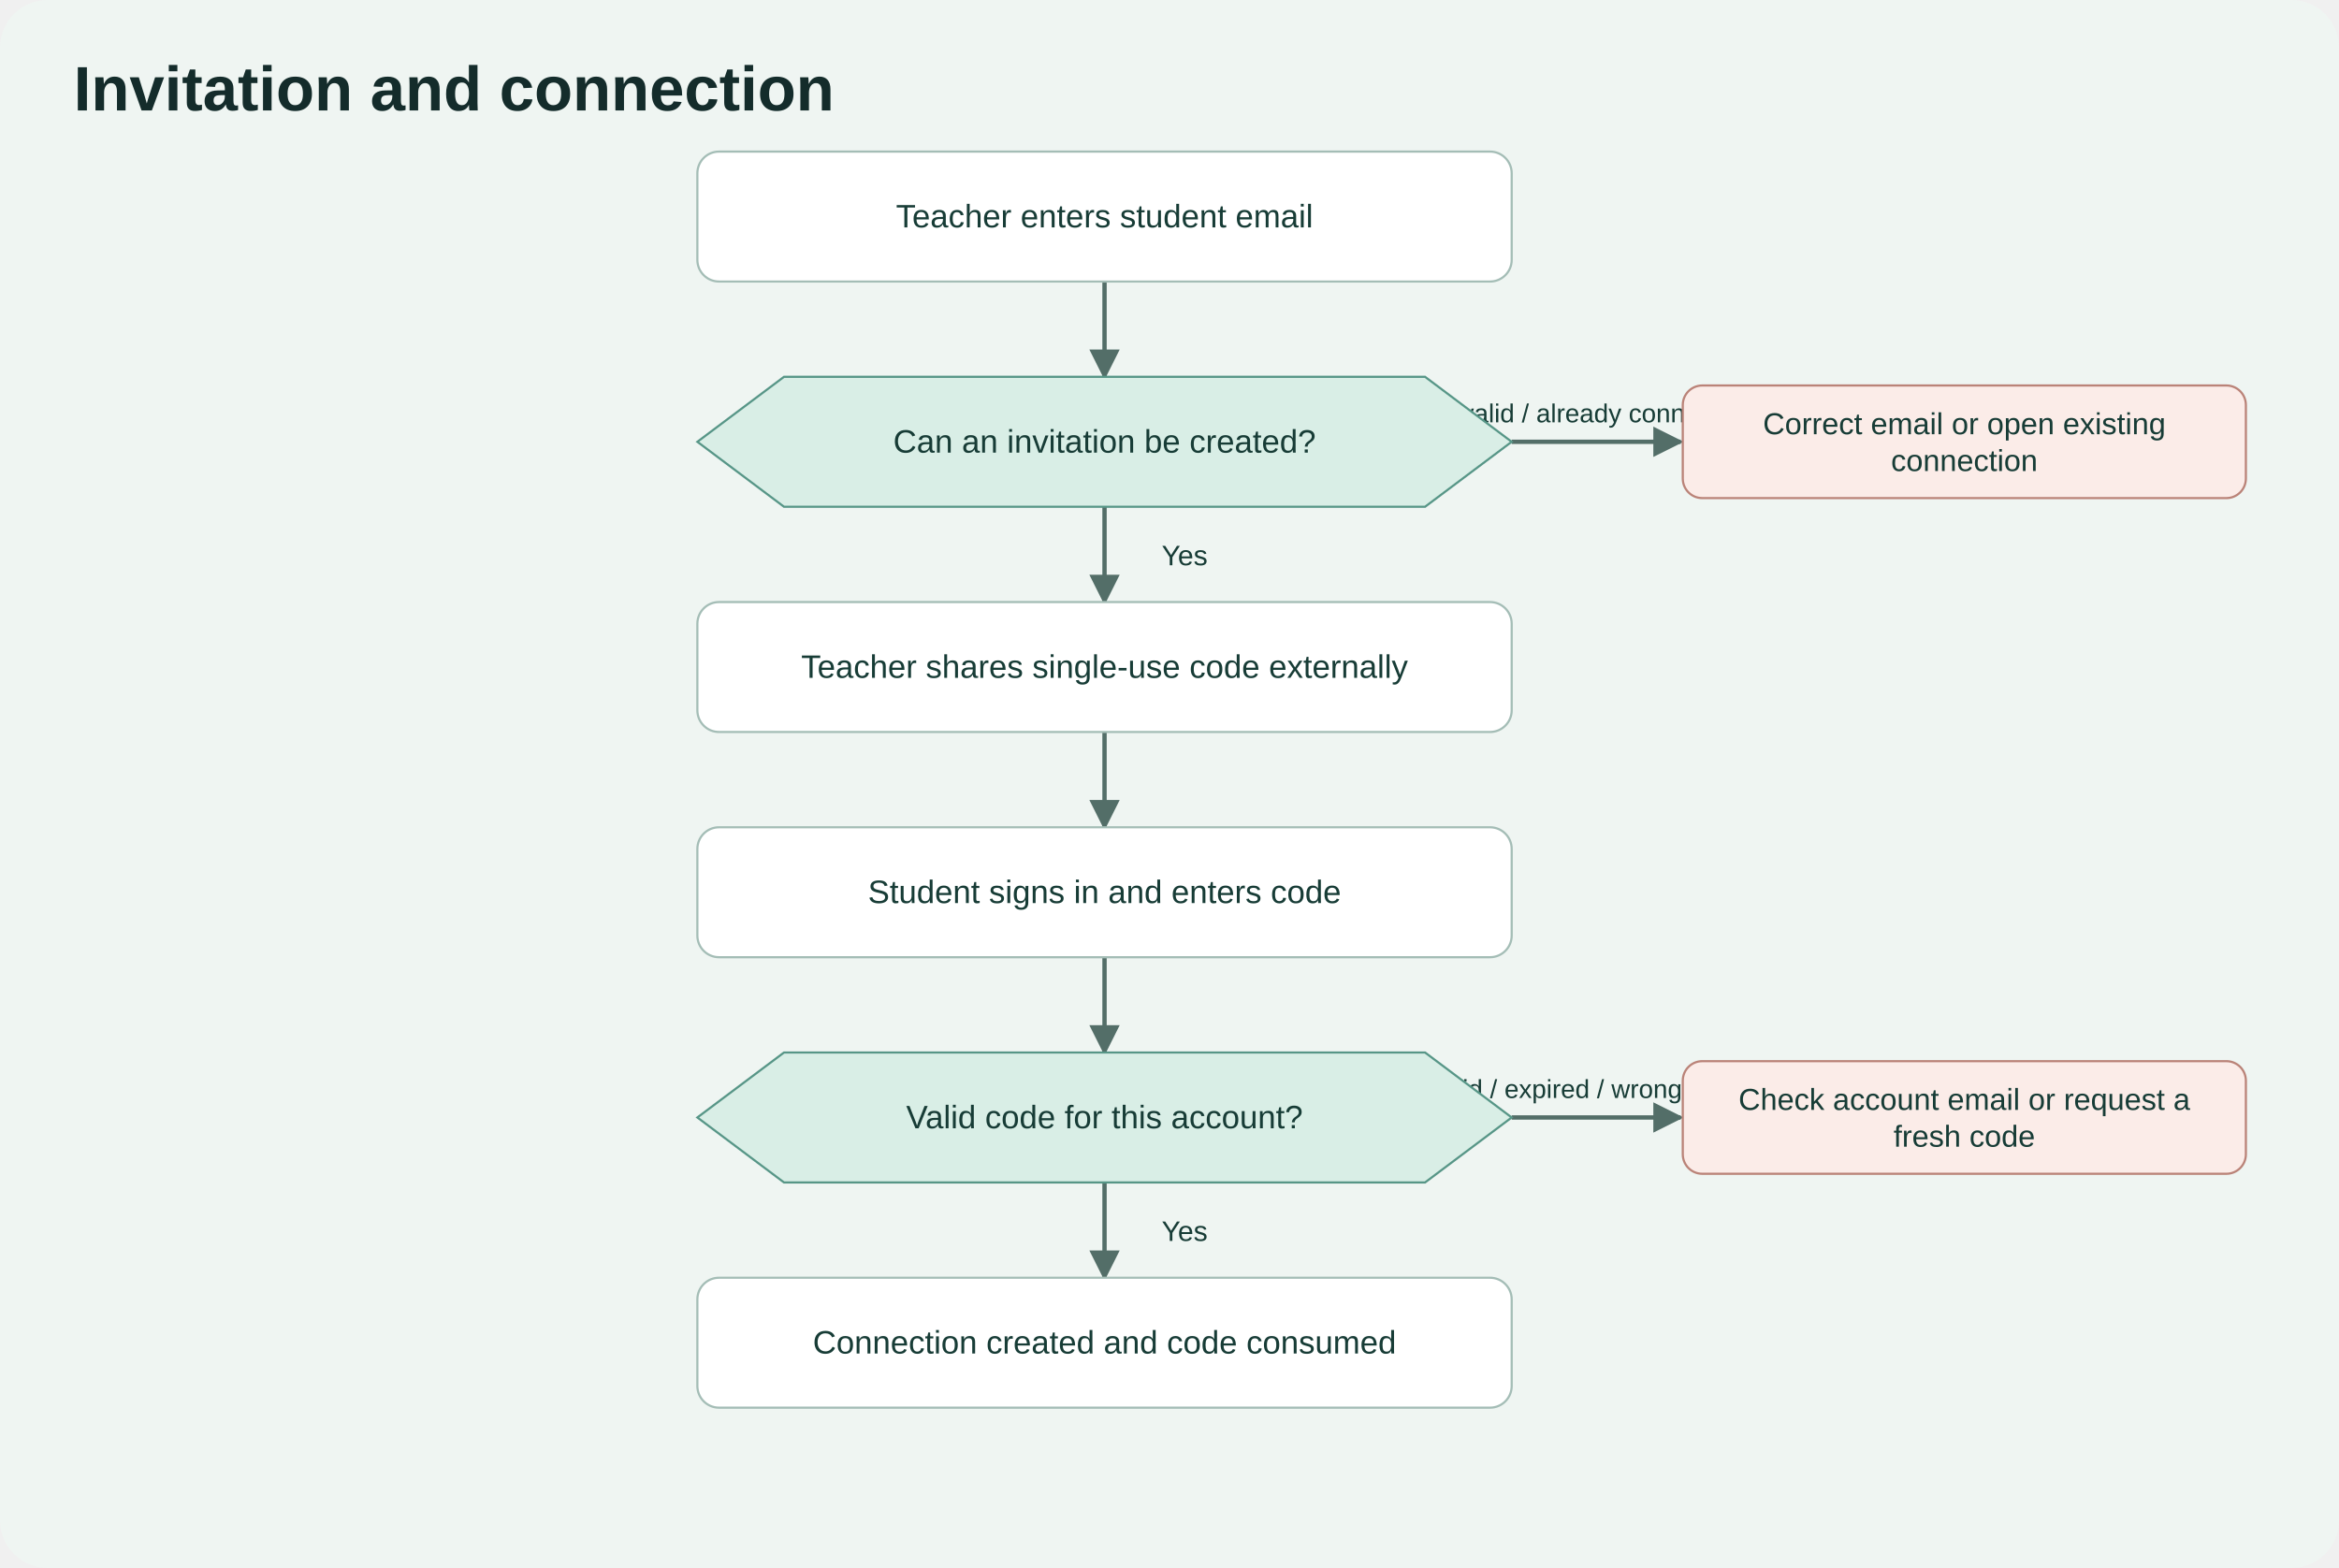
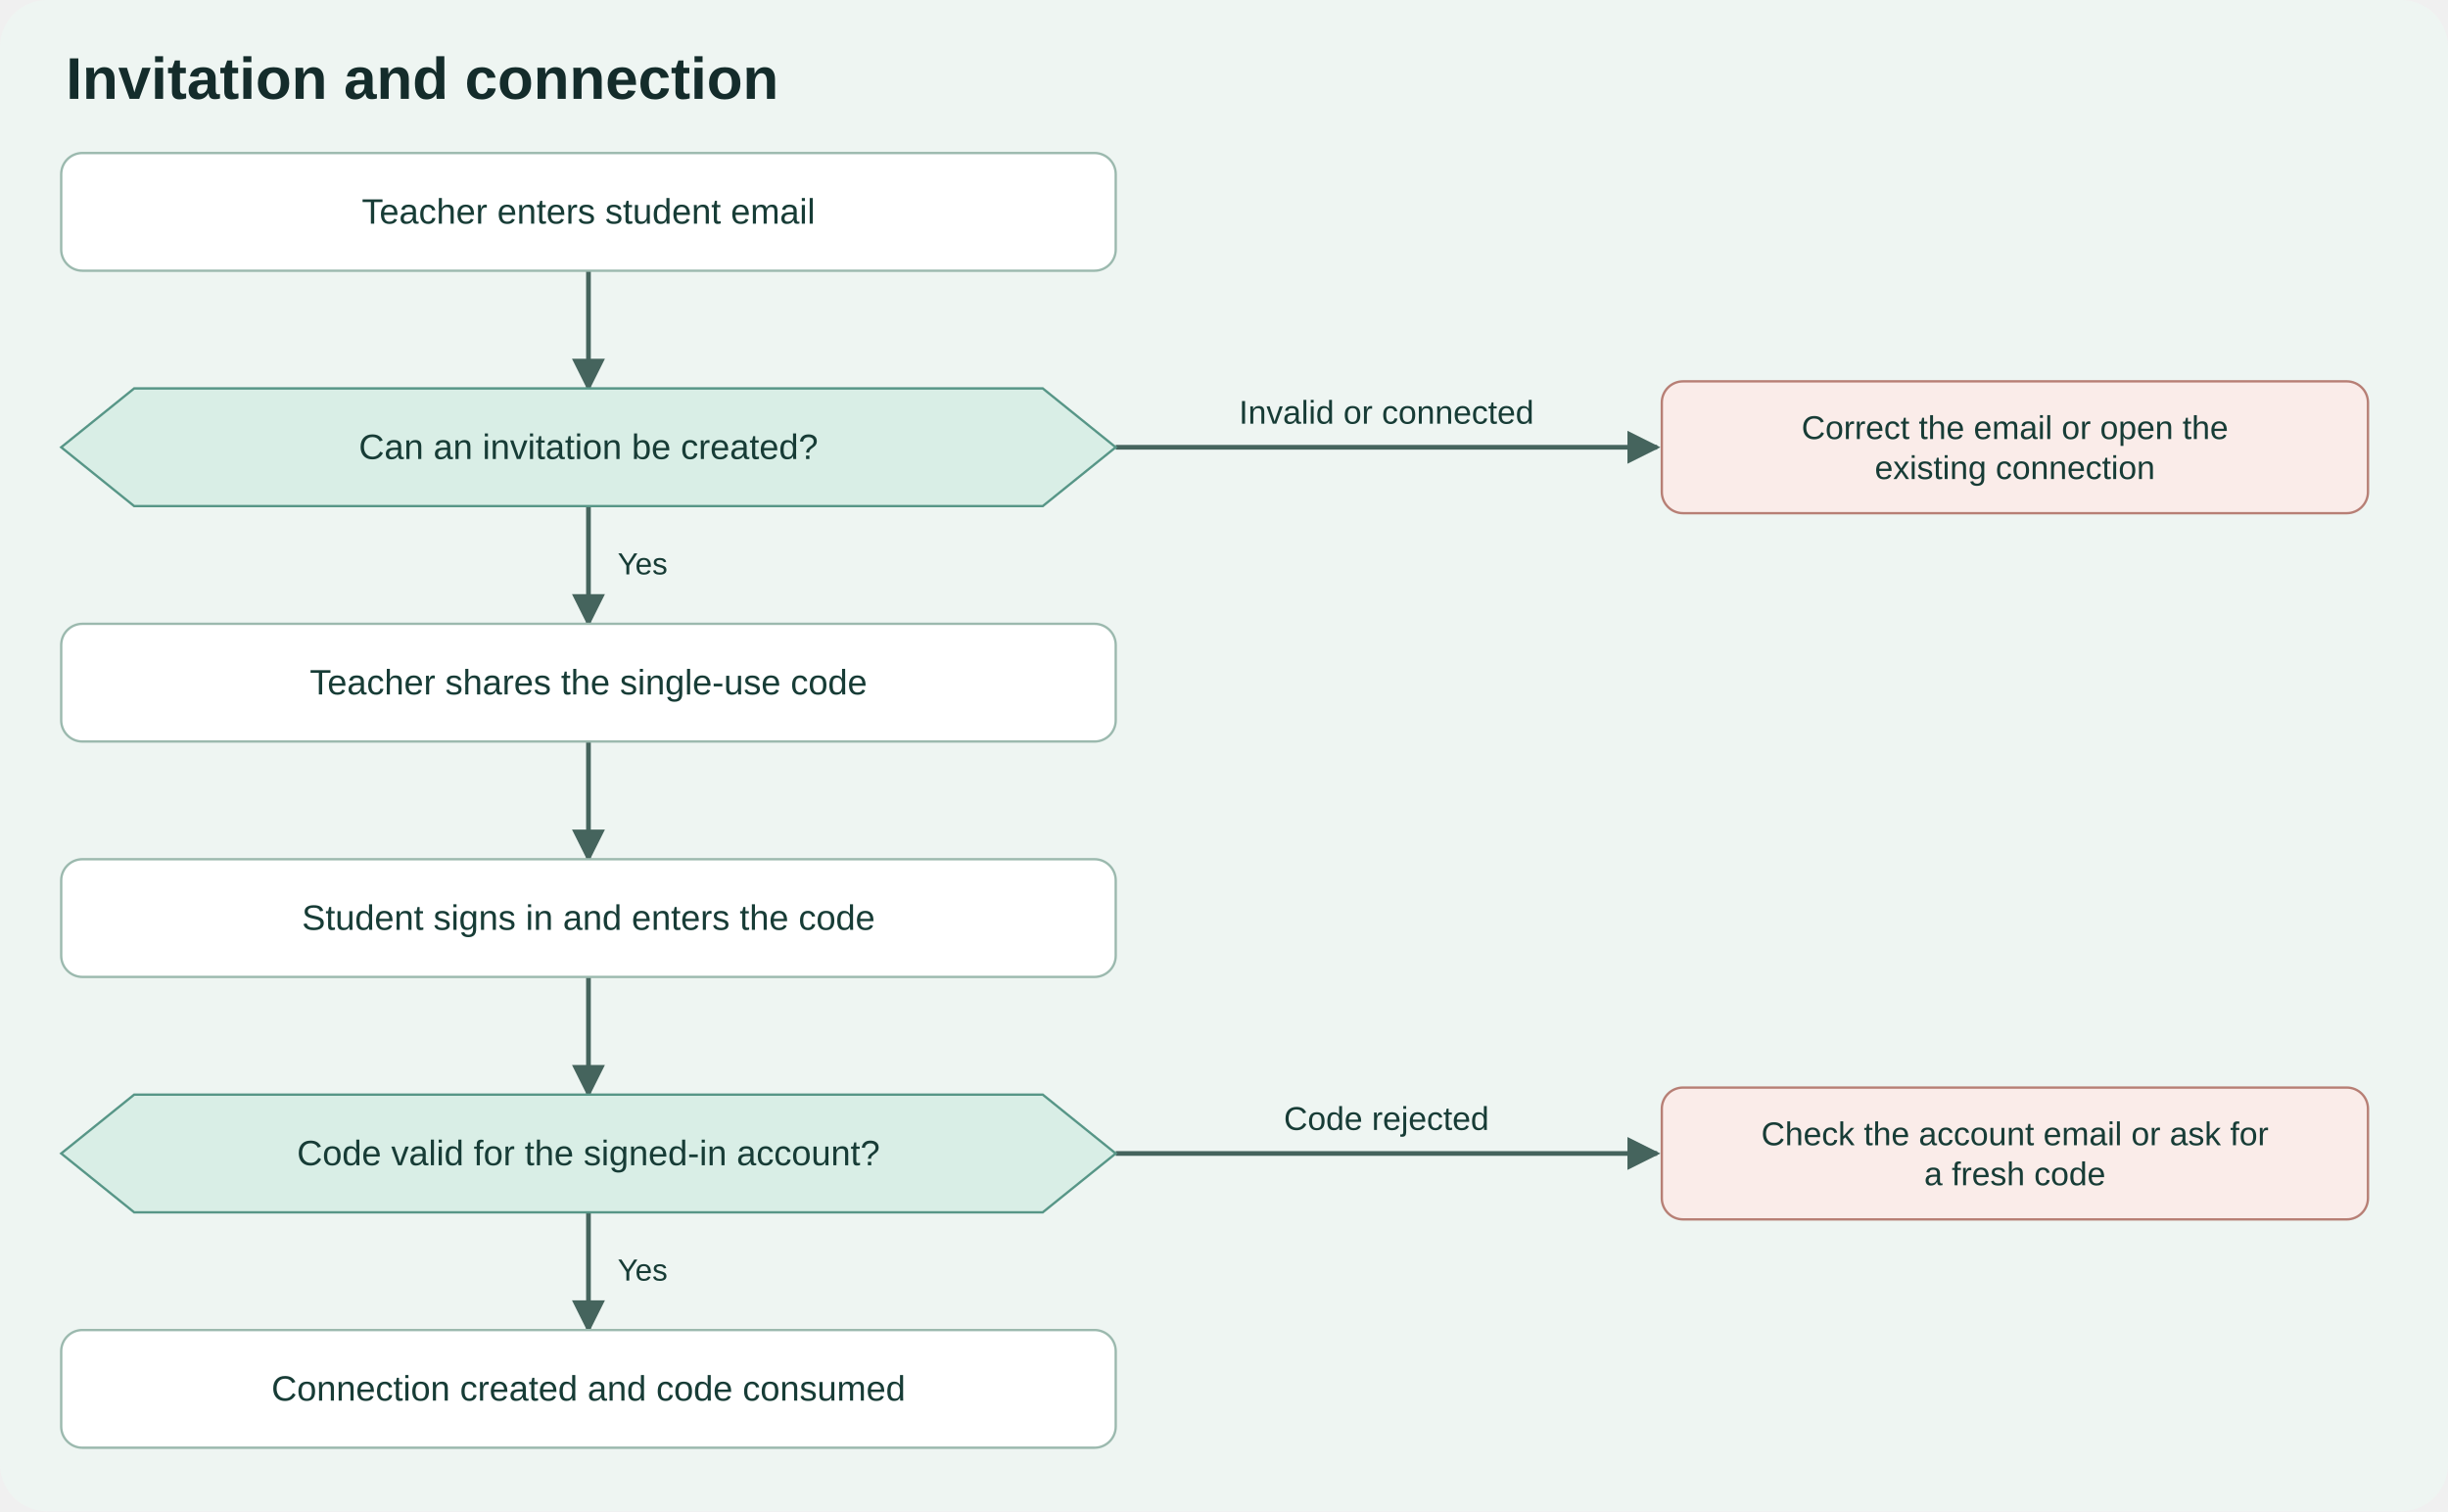
- <svg xmlns="http://www.w3.org/2000/svg" width="1080" height="724" viewBox="0 0 1080 724" role="img" aria-label="Invitation and connection">
+ <svg xmlns="http://www.w3.org/2000/svg" width="1040" height="642" viewBox="0 0 1040 642" role="img" aria-labelledby="title">
  <defs>
    <marker id="arrow" viewBox="0 0 10 10" refX="9" refY="5" markerWidth="7" markerHeight="7" orient="auto">
-       <path d="M 0 0 L 10 5 L 0 10 z" fill="#536e68" />
+       <path d="M0 0L10 5L0 10Z" fill="#45645d" />
    </marker>
  </defs>
-   <rect width="1080" height="724" rx="22" fill="#eff5f2" />
-   <text x="34" y="51" font-family="Arial,sans-serif" font-size="29" font-weight="700" fill="#142c2b">Invitation and connection</text>
-   <path d="M 510 130 V 174" fill="none" stroke="#536e68" stroke-width="2" marker-end="url(#arrow)" />
-   <path d="M 510 234 V 278" fill="none" stroke="#536e68" stroke-width="2" marker-end="url(#arrow)" />
-   <text x="547" y="261" text-anchor="middle" font-family="Arial,sans-serif" font-size="13" fill="#173c36">Yes</text>
-   <path d="M 510 338 V 382" fill="none" stroke="#536e68" stroke-width="2" marker-end="url(#arrow)" />
-   <path d="M 510 442 V 486" fill="none" stroke="#536e68" stroke-width="2" marker-end="url(#arrow)" />
-   <path d="M 510 546 V 590" fill="none" stroke="#536e68" stroke-width="2" marker-end="url(#arrow)" />
-   <text x="547" y="573" text-anchor="middle" font-family="Arial,sans-serif" font-size="13" fill="#173c36">Yes</text>
-   <path d="M 698 204 H 742 V 204 H 776" fill="none" stroke="#536e68" stroke-width="2" marker-end="url(#arrow)" />
-   <text x="736" y="195" text-anchor="middle" font-family="Arial,sans-serif" font-size="12" fill="#173c36">Invalid / already connected</text>
-   <rect x="777" y="178" width="260" height="52" rx="9" fill="#fbece8" stroke="#ba8378" />
-   <text x="907" y="200.5" text-anchor="middle" font-family="Arial,sans-serif" font-size="14" fill="#173c36">Correct email or open existing</text>
-   <text x="907" y="217.5" text-anchor="middle" font-family="Arial,sans-serif" font-size="14" fill="#173c36">connection</text>
-   <path d="M 698 516 H 742 V 516 H 776" fill="none" stroke="#536e68" stroke-width="2" marker-end="url(#arrow)" />
-   <text x="736" y="507" text-anchor="middle" font-family="Arial,sans-serif" font-size="12" fill="#173c36">Invalid / expired / wrong account</text>
-   <rect x="777" y="490" width="260" height="52" rx="9" fill="#fbece8" stroke="#ba8378" />
-   <text x="907" y="512.5" text-anchor="middle" font-family="Arial,sans-serif" font-size="14" fill="#173c36">Check account email or request a</text>
-   <text x="907" y="529.5" text-anchor="middle" font-family="Arial,sans-serif" font-size="14" fill="#173c36">fresh code</text>
-   <rect x="322" y="70" width="376" height="60" rx="10" fill="#fff" stroke="#a4bdb6" />
-   <text x="510" y="105" text-anchor="middle" font-family="Arial,sans-serif" font-size="15" fill="#173c36">Teacher enters student email</text>
-   <path d="M 322 204 L 362 174 H 658 L 698 204 L 658 234 H 362 Z" fill="#d9eee6" stroke="#579687" />
-   <text x="510" y="209" text-anchor="middle" font-family="Arial,sans-serif" font-size="15" fill="#173c36">Can an invitation be created?</text>
-   <rect x="322" y="278" width="376" height="60" rx="10" fill="#fff" stroke="#a4bdb6" />
-   <text x="510" y="313" text-anchor="middle" font-family="Arial,sans-serif" font-size="15" fill="#173c36">Teacher shares single-use code externally</text>
-   <rect x="322" y="382" width="376" height="60" rx="10" fill="#fff" stroke="#a4bdb6" />
-   <text x="510" y="417" text-anchor="middle" font-family="Arial,sans-serif" font-size="15" fill="#173c36">Student signs in and enters code</text>
-   <path d="M 322 516 L 362 486 H 658 L 698 516 L 658 546 H 362 Z" fill="#d9eee6" stroke="#579687" />
-   <text x="510" y="521" text-anchor="middle" font-family="Arial,sans-serif" font-size="15" fill="#173c36">Valid code for this account?</text>
-   <rect x="322" y="590" width="376" height="60" rx="10" fill="#fff" stroke="#a4bdb6" />
-   <text x="510" y="625" text-anchor="middle" font-family="Arial,sans-serif" font-size="15" fill="#173c36">Connection created and code consumed</text>
+   <rect width="1040" height="642" rx="20" fill="#eef5f2" />
+   <text x="28" y="42" font-family="Arial,sans-serif" font-size="25" font-weight="700" fill="#142c2b">Invitation and connection</text>
+   <path d="M250 115V165" fill="none" stroke="#45645d" stroke-width="2" marker-end="url(#arrow)" />
+   <rect x="26" y="65" width="448" height="50" rx="9" fill="white" stroke="#9bb9ae" />
+   <text x="250" y="95" text-anchor="middle" font-family="Arial,sans-serif" font-size="15" fill="#173c36">Teacher enters student email</text>
+   <path d="M250 215V265" fill="none" stroke="#45645d" stroke-width="2" marker-end="url(#arrow)" />
+   <text x="273" y="244" text-anchor="middle" font-family="Arial,sans-serif" font-size="13" fill="#173c36">Yes</text>
+   <path d="M474 190H704" fill="none" stroke="#45645d" stroke-width="2" marker-end="url(#arrow)" />
+   <text x="589" y="180" text-anchor="middle" font-family="Arial,sans-serif" font-size="14" fill="#173c36">Invalid or connected</text>
+   <rect x="706" y="162" width="300" height="56" rx="9" fill="#faece9" stroke="#b77f75" />
+   <text x="856" y="186.5" text-anchor="middle" font-family="Arial,sans-serif" font-size="14" fill="#173c36">Correct the email or open the</text>
+   <text x="856" y="203.5" text-anchor="middle" font-family="Arial,sans-serif" font-size="14" fill="#173c36">existing connection</text>
+   <path d="M26 190L57 165H443L474 190L443 215H57Z" fill="#d9eee6" stroke="#579687" />
+   <text x="250" y="195" text-anchor="middle" font-family="Arial,sans-serif" font-size="15" fill="#173c36">Can an invitation be created?</text>
+   <path d="M250 315V365" fill="none" stroke="#45645d" stroke-width="2" marker-end="url(#arrow)" />
+   <rect x="26" y="265" width="448" height="50" rx="9" fill="white" stroke="#9bb9ae" />
+   <text x="250" y="295" text-anchor="middle" font-family="Arial,sans-serif" font-size="15" fill="#173c36">Teacher shares the single-use code</text>
+   <path d="M250 415V465" fill="none" stroke="#45645d" stroke-width="2" marker-end="url(#arrow)" />
+   <rect x="26" y="365" width="448" height="50" rx="9" fill="white" stroke="#9bb9ae" />
+   <text x="250" y="395" text-anchor="middle" font-family="Arial,sans-serif" font-size="15" fill="#173c36">Student signs in and enters the code</text>
+   <path d="M250 515V565" fill="none" stroke="#45645d" stroke-width="2" marker-end="url(#arrow)" />
+   <text x="273" y="544" text-anchor="middle" font-family="Arial,sans-serif" font-size="13" fill="#173c36">Yes</text>
+   <path d="M474 490H704" fill="none" stroke="#45645d" stroke-width="2" marker-end="url(#arrow)" />
+   <text x="589" y="480" text-anchor="middle" font-family="Arial,sans-serif" font-size="14" fill="#173c36">Code rejected</text>
+   <rect x="706" y="462" width="300" height="56" rx="9" fill="#faece9" stroke="#b77f75" />
+   <text x="856" y="486.5" text-anchor="middle" font-family="Arial,sans-serif" font-size="14" fill="#173c36">Check the account email or ask for</text>
+   <text x="856" y="503.5" text-anchor="middle" font-family="Arial,sans-serif" font-size="14" fill="#173c36">a fresh code</text>
+   <path d="M26 490L57 465H443L474 490L443 515H57Z" fill="#d9eee6" stroke="#579687" />
+   <text x="250" y="495" text-anchor="middle" font-family="Arial,sans-serif" font-size="15" fill="#173c36">Code valid for the signed-in account?</text>
+   <rect x="26" y="565" width="448" height="50" rx="9" fill="white" stroke="#9bb9ae" />
+   <text x="250" y="595" text-anchor="middle" font-family="Arial,sans-serif" font-size="15" fill="#173c36">Connection created and code consumed</text>
</svg>
